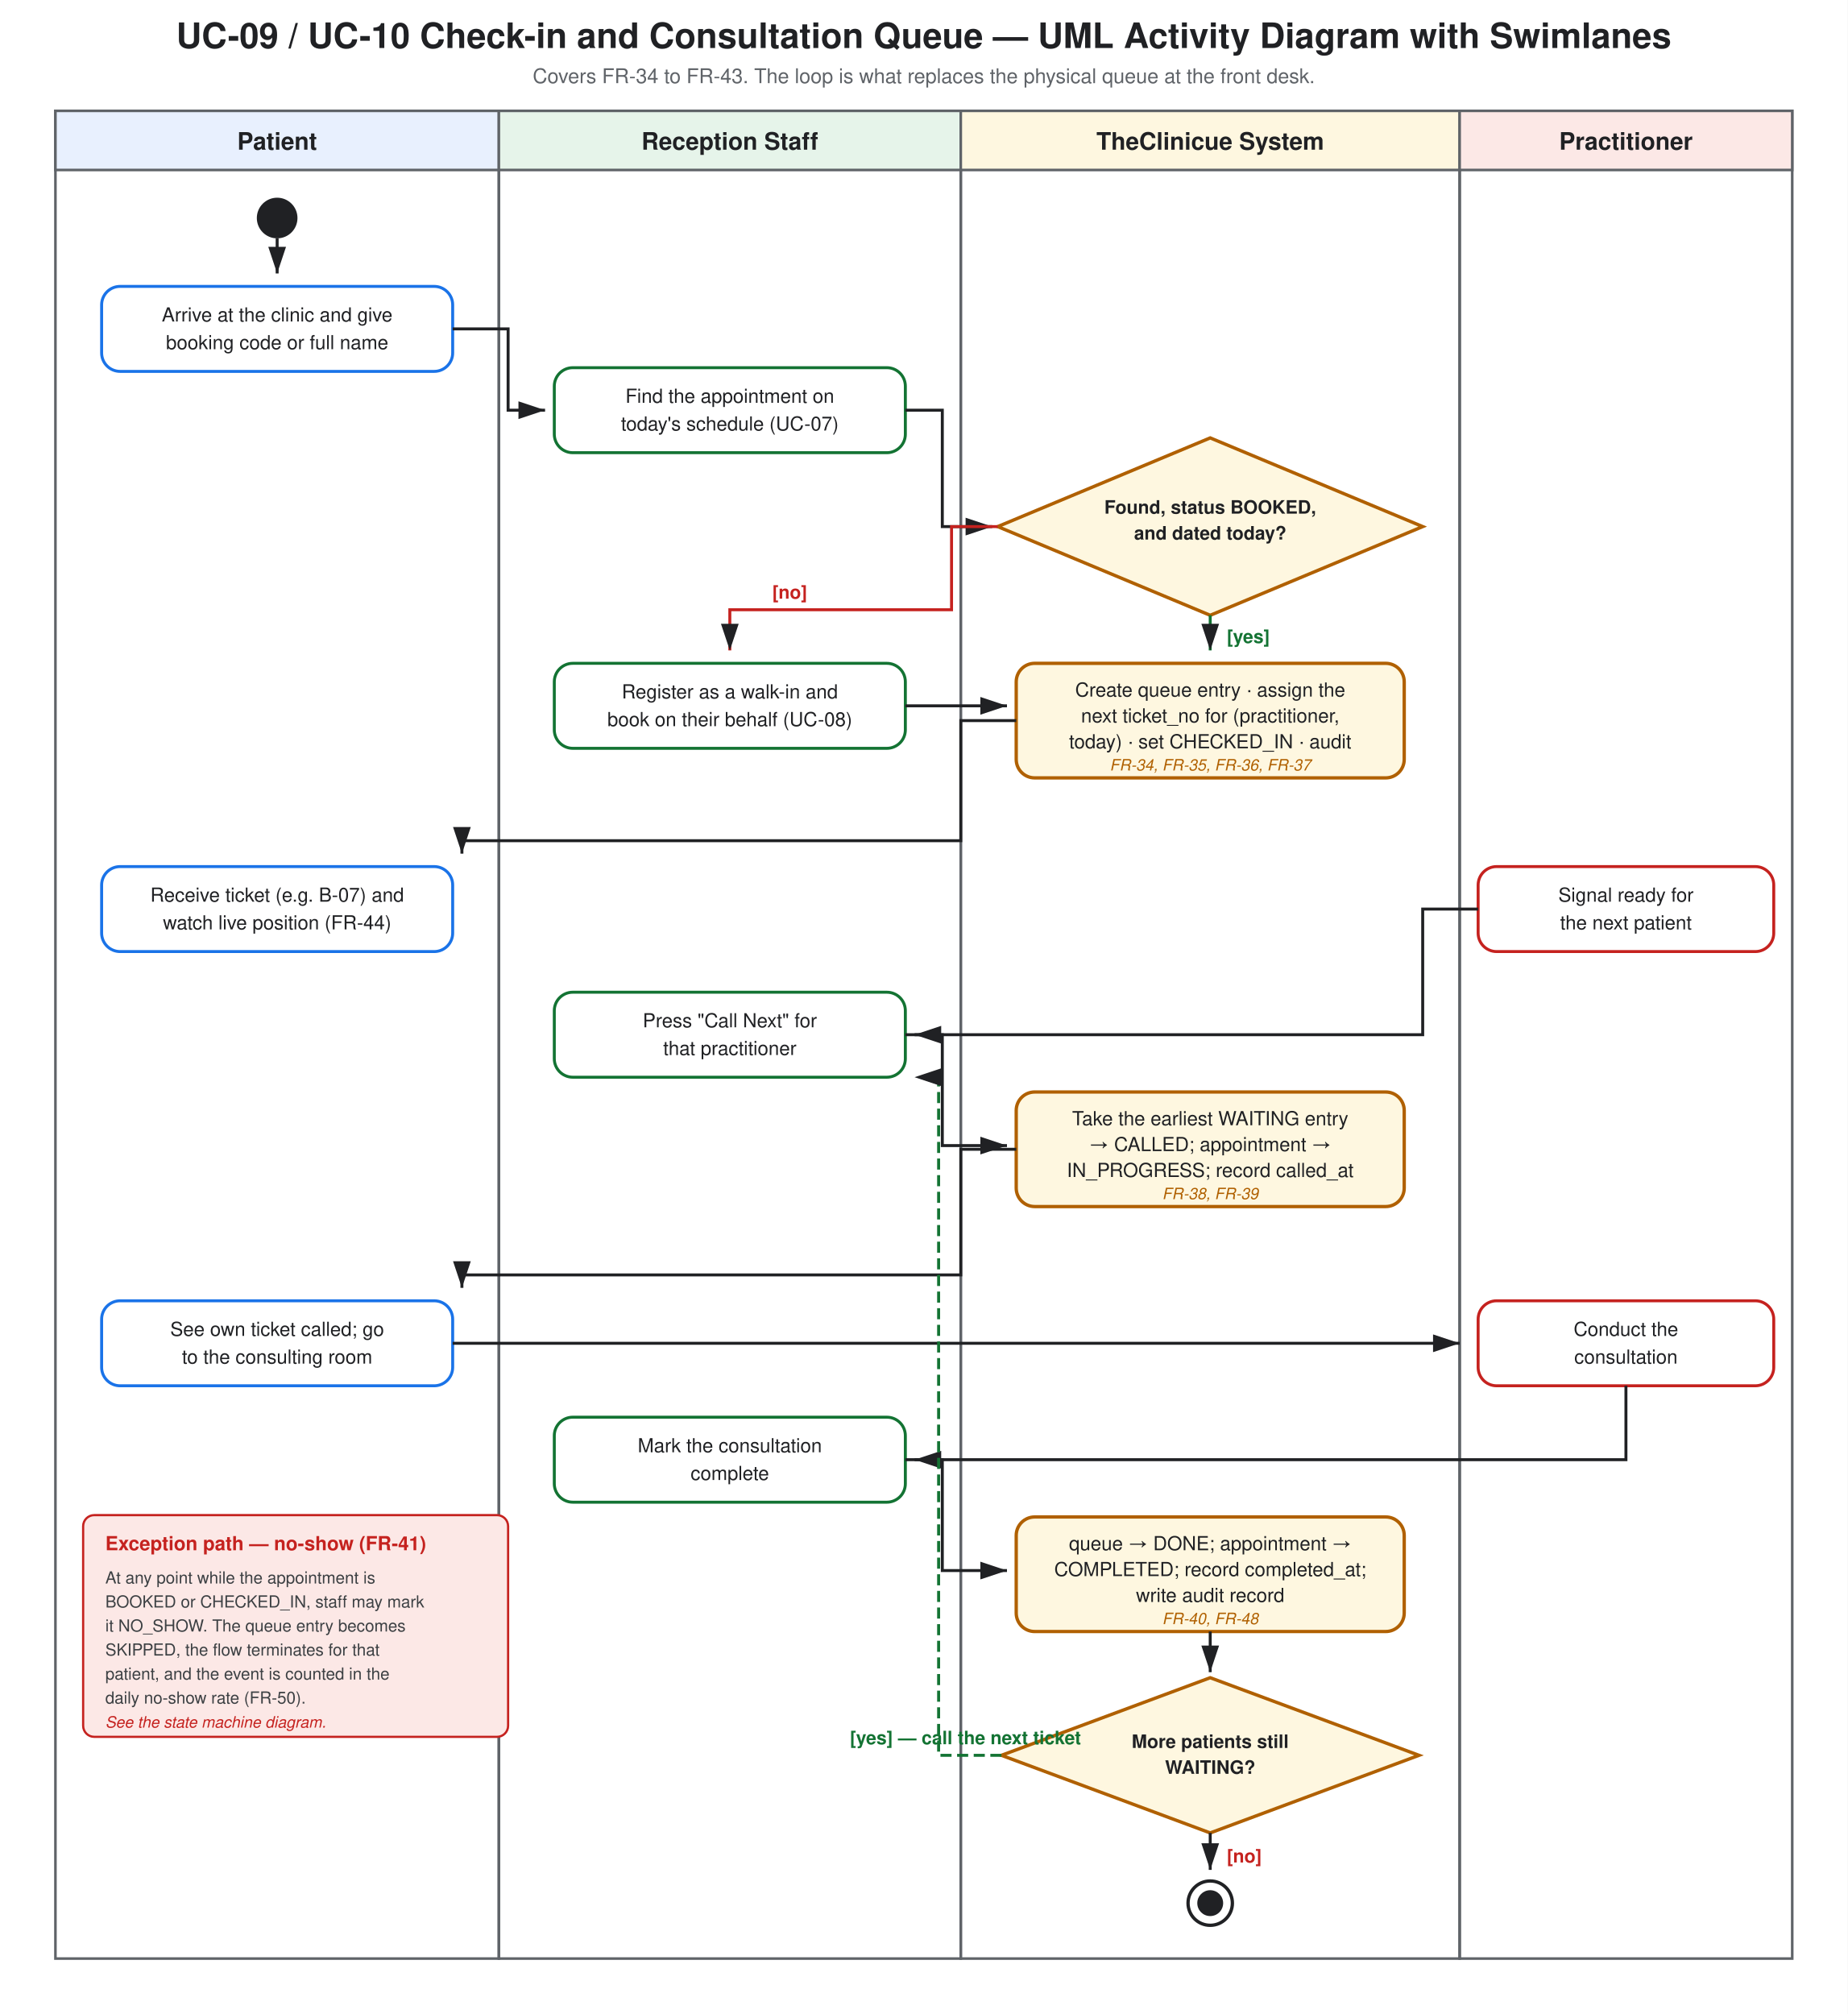
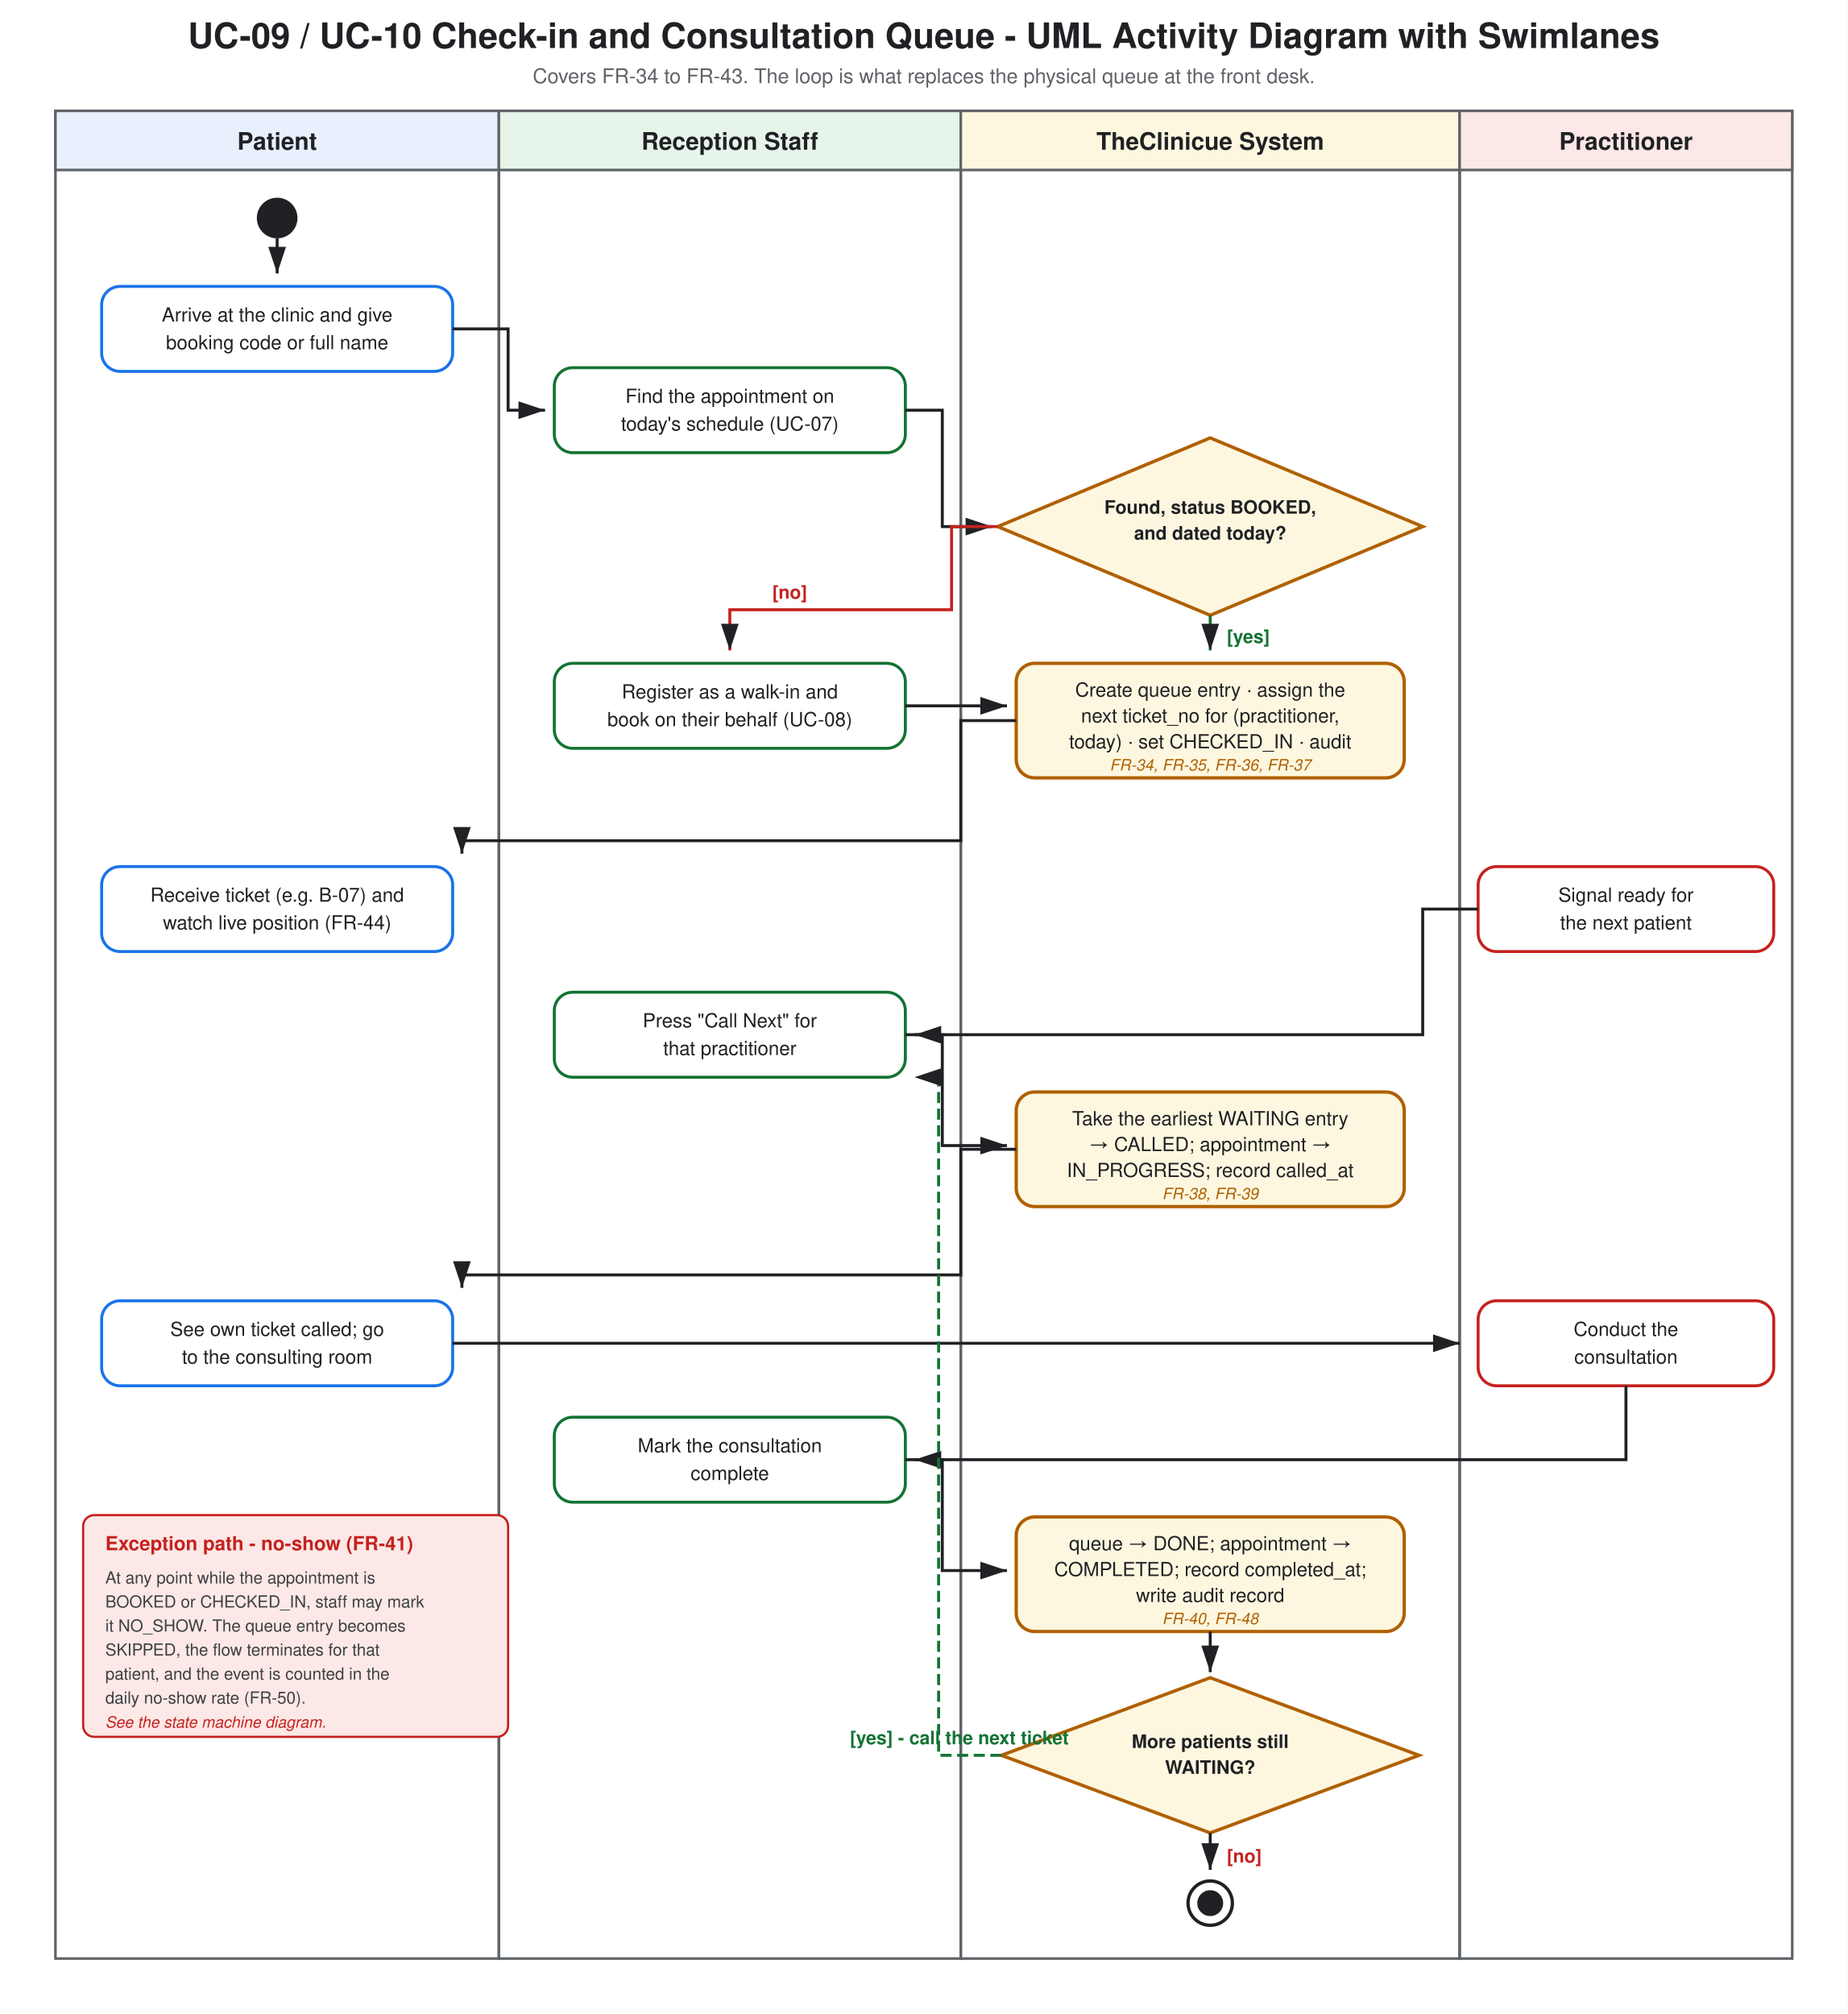
<svg xmlns="http://www.w3.org/2000/svg" viewBox="0 0 1000 1090" width="1000" height="1090" font-family="Helvetica, Arial, sans-serif">
  <rect width="1000" height="1090" fill="#ffffff" />
  <defs>
    <marker id="av" markerWidth="10" markerHeight="8" refX="9" refY="3" orient="auto" markerUnits="strokeWidth">
      <path d="M0,0 L0,6 L9,3 z" fill="#202124" />
    </marker>
  </defs>
-   <text x="500" y="26" text-anchor="middle" font-size="19" font-weight="bold" fill="#202124">UC-09 / UC-10 Check-in and Consultation Queue — UML Activity Diagram with Swimlanes</text>
+   <text x="500" y="26" text-anchor="middle" font-size="19" font-weight="bold" fill="#202124">UC-09 / UC-10 Check-in and Consultation Queue - UML Activity Diagram with Swimlanes</text>
  <text x="500" y="45" text-anchor="middle" font-size="11" fill="#5f6368">Covers FR-34 to FR-43. The loop is what replaces the physical queue at the front desk.</text>
  <g stroke="#5F6368" stroke-width="1.4" fill="none">
    <rect x="30" y="60" width="240" height="1000" />
    <rect x="270" y="60" width="250" height="1000" />
    <rect x="520" y="60" width="270" height="1000" />
    <rect x="790" y="60" width="180" height="1000" />
  </g>
  <rect x="30" y="60" width="240" height="32" fill="#E8F0FE" stroke="#5F6368" stroke-width="1.4" />
  <rect x="270" y="60" width="250" height="32" fill="#E6F4EA" stroke="#5F6368" stroke-width="1.4" />
  <rect x="520" y="60" width="270" height="32" fill="#FEF7E0" stroke="#5F6368" stroke-width="1.4" />
  <rect x="790" y="60" width="180" height="32" fill="#FCE8E6" stroke="#5F6368" stroke-width="1.4" />
  <text x="150" y="81" text-anchor="middle" font-size="13" font-weight="bold" fill="#202124">Patient</text>
  <text x="395" y="81" text-anchor="middle" font-size="13" font-weight="bold" fill="#202124">Reception Staff</text>
  <text x="655" y="81" text-anchor="middle" font-size="13" font-weight="bold" fill="#202124">TheClinicue System</text>
  <text x="880" y="81" text-anchor="middle" font-size="13" font-weight="bold" fill="#202124">Practitioner</text>
  <circle cx="150" cy="118" r="11" fill="#202124" />
  <line x1="150" y1="129" x2="150" y2="148" stroke="#202124" stroke-width="1.6" marker-end="url(#av)" />
  <rect x="55" y="155" width="190" height="46" rx="10" fill="#ffffff" stroke="#1A73E8" stroke-width="1.6" />
  <text x="150" y="174" text-anchor="middle" font-size="10.5" fill="#202124">Arrive at the clinic and give</text>
  <text x="150" y="189" text-anchor="middle" font-size="10.5" fill="#202124">booking code or full name</text>
  <path d="M245,178 L275,178 L275,222 L295,222" fill="none" stroke="#202124" stroke-width="1.6" marker-end="url(#av)" />
  <rect x="300" y="199" width="190" height="46" rx="10" fill="#ffffff" stroke="#137333" stroke-width="1.6" />
  <text x="395" y="218" text-anchor="middle" font-size="10.5" fill="#202124">Find the appointment on</text>
  <text x="395" y="233" text-anchor="middle" font-size="10.5" fill="#202124">today's schedule (UC-07)</text>
  <path d="M490,222 L510,222 L510,285 L537,285" fill="none" stroke="#202124" stroke-width="1.6" marker-end="url(#av)" />
  <polygon points="655,237 770,285 655,333 540,285" fill="#FEF7E0" stroke="#B06000" stroke-width="1.8" />
  <text x="655" y="278" text-anchor="middle" font-size="10" font-weight="bold" fill="#202124">Found, status BOOKED,</text>
  <text x="655" y="292" text-anchor="middle" font-size="10" font-weight="bold" fill="#202124">and dated today?</text>
  <path d="M540,285 L515,285 L515,330 L395,330 L395,352" fill="none" stroke="#C5221F" stroke-width="1.6" marker-end="url(#av)" />
  <text x="418" y="324" font-size="10" font-weight="bold" fill="#C5221F">[no]</text>
  <rect x="300" y="359" width="190" height="46" rx="10" fill="#ffffff" stroke="#137333" stroke-width="1.6" />
  <text x="395" y="378" text-anchor="middle" font-size="10.5" fill="#202124">Register as a walk-in and</text>
  <text x="395" y="393" text-anchor="middle" font-size="10.5" fill="#202124">book on their behalf (UC-08)</text>
  <path d="M490,382 L545,382" fill="none" stroke="#202124" stroke-width="1.6" marker-end="url(#av)" />
  <path d="M655,333 L655,352" fill="none" stroke="#137333" stroke-width="1.6" marker-end="url(#av)" />
  <text x="664" y="348" font-size="10" font-weight="bold" fill="#137333">[yes]</text>
  <rect x="550" y="359" width="210" height="62" rx="10" fill="#FEF7E0" stroke="#B06000" stroke-width="1.8" />
  <text x="655" y="377" text-anchor="middle" font-size="10.5" fill="#202124">Create queue entry · assign the</text>
  <text x="655" y="391" text-anchor="middle" font-size="10.5" fill="#202124">next ticket_no for (practitioner,</text>
  <text x="655" y="405" text-anchor="middle" font-size="10.5" fill="#202124">today) · set CHECKED_IN · audit</text>
  <text x="655" y="417" text-anchor="middle" font-size="8.5" font-style="italic" fill="#B06000">FR-34, FR-35, FR-36, FR-37</text>
  <path d="M550,390 L520,390 L520,455 L250,455 L250,462" fill="none" stroke="#202124" stroke-width="1.6" marker-end="url(#av)" />
  <rect x="55" y="469" width="190" height="46" rx="10" fill="#ffffff" stroke="#1A73E8" stroke-width="1.6" />
  <text x="150" y="488" text-anchor="middle" font-size="10.5" fill="#202124">Receive ticket (e.g. B-07) and</text>
  <text x="150" y="503" text-anchor="middle" font-size="10.5" fill="#202124">watch live position (FR-44)</text>
  <rect x="800" y="469" width="160" height="46" rx="10" fill="#ffffff" stroke="#C5221F" stroke-width="1.6" />
  <text x="880" y="488" text-anchor="middle" font-size="10.5" fill="#202124">Signal ready for</text>
  <text x="880" y="503" text-anchor="middle" font-size="10.5" fill="#202124">the next patient</text>
  <path d="M800,492 L770,492 L770,560 L495,560" fill="none" stroke="#202124" stroke-width="1.6" marker-end="url(#av)" />
  <rect x="300" y="537" width="190" height="46" rx="10" fill="#ffffff" stroke="#137333" stroke-width="1.6" />
  <text x="395" y="556" text-anchor="middle" font-size="10.5" fill="#202124">Press "Call Next" for</text>
  <text x="395" y="571" text-anchor="middle" font-size="10.5" fill="#202124">that practitioner</text>
  <path d="M490,560 L510,560 L510,620 L545,620" fill="none" stroke="#202124" stroke-width="1.6" marker-end="url(#av)" />
  <rect x="550" y="591" width="210" height="62" rx="10" fill="#FEF7E0" stroke="#B06000" stroke-width="1.8" />
  <text x="655" y="609" text-anchor="middle" font-size="10.5" fill="#202124">Take the earliest WAITING entry</text>
  <text x="655" y="623" text-anchor="middle" font-size="10.5" fill="#202124">→ CALLED; appointment →</text>
  <text x="655" y="637" text-anchor="middle" font-size="10.5" fill="#202124">IN_PROGRESS; record called_at</text>
  <text x="655" y="649" text-anchor="middle" font-size="8.5" font-style="italic" fill="#B06000">FR-38, FR-39</text>
  <path d="M550,622 L520,622 L520,690 L250,690 L250,697" fill="none" stroke="#202124" stroke-width="1.6" marker-end="url(#av)" />
  <rect x="55" y="704" width="190" height="46" rx="10" fill="#ffffff" stroke="#1A73E8" stroke-width="1.6" />
  <text x="150" y="723" text-anchor="middle" font-size="10.5" fill="#202124">See own ticket called; go</text>
  <text x="150" y="738" text-anchor="middle" font-size="10.5" fill="#202124">to the consulting room</text>
  <path d="M245,727 L790,727" fill="none" stroke="#202124" stroke-width="1.6" marker-end="url(#av)" />
  <rect x="800" y="704" width="160" height="46" rx="10" fill="#ffffff" stroke="#C5221F" stroke-width="1.6" />
  <text x="880" y="723" text-anchor="middle" font-size="10.5" fill="#202124">Conduct the</text>
  <text x="880" y="738" text-anchor="middle" font-size="10.5" fill="#202124">consultation</text>
  <path d="M880,750 L880,790 L495,790" fill="none" stroke="#202124" stroke-width="1.6" marker-end="url(#av)" />
  <rect x="300" y="767" width="190" height="46" rx="10" fill="#ffffff" stroke="#137333" stroke-width="1.6" />
  <text x="395" y="786" text-anchor="middle" font-size="10.5" fill="#202124">Mark the consultation</text>
  <text x="395" y="801" text-anchor="middle" font-size="10.5" fill="#202124">complete</text>
  <path d="M490,790 L510,790 L510,850 L545,850" fill="none" stroke="#202124" stroke-width="1.6" marker-end="url(#av)" />
  <rect x="550" y="821" width="210" height="62" rx="10" fill="#FEF7E0" stroke="#B06000" stroke-width="1.8" />
  <text x="655" y="839" text-anchor="middle" font-size="10.5" fill="#202124">queue → DONE; appointment →</text>
  <text x="655" y="853" text-anchor="middle" font-size="10.5" fill="#202124">COMPLETED; record completed_at;</text>
  <text x="655" y="867" text-anchor="middle" font-size="10.5" fill="#202124">write audit record</text>
  <text x="655" y="879" text-anchor="middle" font-size="8.5" font-style="italic" fill="#B06000">FR-40, FR-48</text>
  <path d="M655,883 L655,905" fill="none" stroke="#202124" stroke-width="1.6" marker-end="url(#av)" />
  <polygon points="655,908 768,950 655,992 542,950" fill="#FEF7E0" stroke="#B06000" stroke-width="1.8" />
  <text x="655" y="946" text-anchor="middle" font-size="10" font-weight="bold" fill="#202124">More patients still</text>
  <text x="655" y="960" text-anchor="middle" font-size="10" font-weight="bold" fill="#202124">WAITING?</text>
  <path d="M542,950 L508,950 L508,583 L495,583" fill="none" stroke="#137333" stroke-width="1.6" stroke-dasharray="6 3" marker-end="url(#av)" />
-   <text x="460" y="944" font-size="10" font-weight="bold" fill="#137333">[yes] — call the next ticket</text>
+   <text x="460" y="944" font-size="10" font-weight="bold" fill="#137333">[yes] - call the next ticket</text>
  <path d="M655,992 L655,1012" fill="none" stroke="#202124" stroke-width="1.6" marker-end="url(#av)" />
  <text x="664" y="1008" font-size="10" font-weight="bold" fill="#C5221F">[no]</text>
  <circle cx="655" cy="1030" r="12" fill="none" stroke="#202124" stroke-width="1.8" />
  <circle cx="655" cy="1030" r="7" fill="#202124" />
  <rect x="45" y="820" width="230" height="120" rx="6" fill="#FCE8E6" stroke="#C5221F" stroke-width="1.2" />
-   <text x="57" y="839" font-size="10.5" font-weight="bold" fill="#C5221F">Exception path — no-show (FR-41)</text>
+   <text x="57" y="839" font-size="10.5" font-weight="bold" fill="#C5221F">Exception path - no-show (FR-41)</text>
  <text x="57" y="857" font-size="9" fill="#3C4043">At any point while the appointment is</text>
  <text x="57" y="870" font-size="9" fill="#3C4043">BOOKED or CHECKED_IN, staff may mark</text>
  <text x="57" y="883" font-size="9" fill="#3C4043">it NO_SHOW. The queue entry becomes</text>
  <text x="57" y="896" font-size="9" fill="#3C4043">SKIPPED, the flow terminates for that</text>
  <text x="57" y="909" font-size="9" fill="#3C4043">patient, and the event is counted in the</text>
  <text x="57" y="922" font-size="9" fill="#3C4043">daily no-show rate (FR-50).</text>
  <text x="57" y="935" font-size="8.5" font-style="italic" fill="#C5221F">See the state machine diagram.</text>
</svg>
